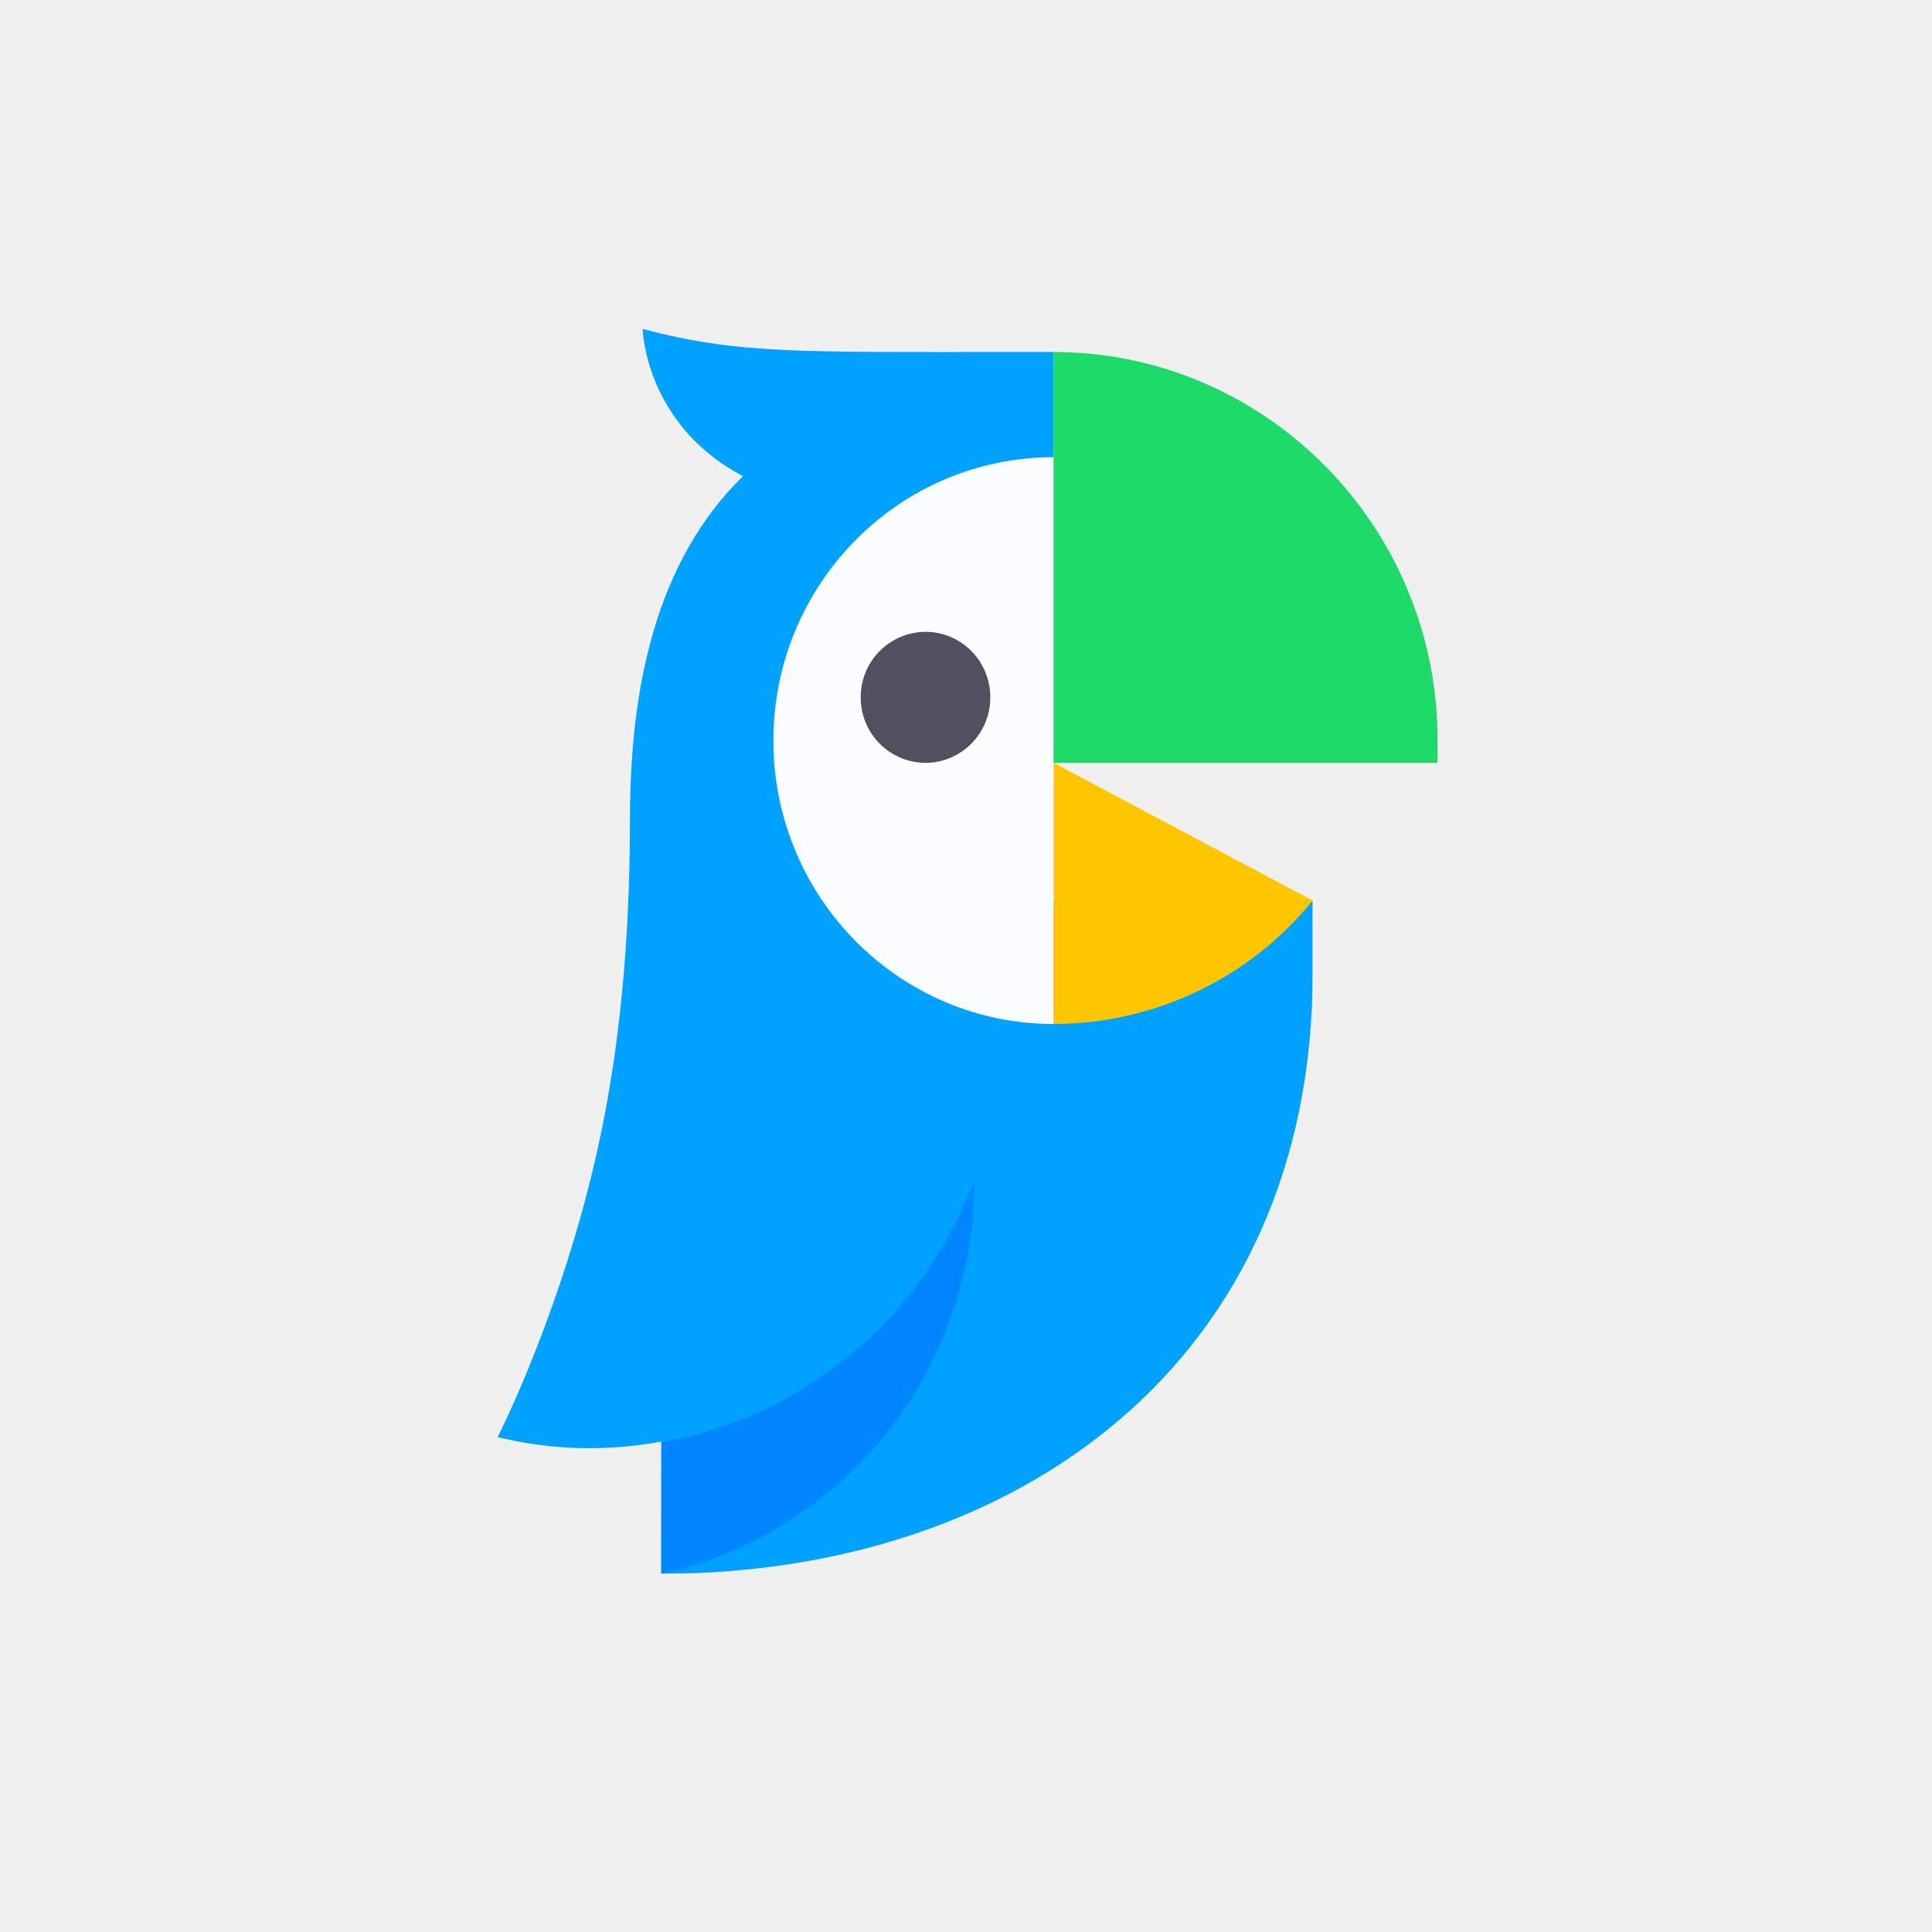
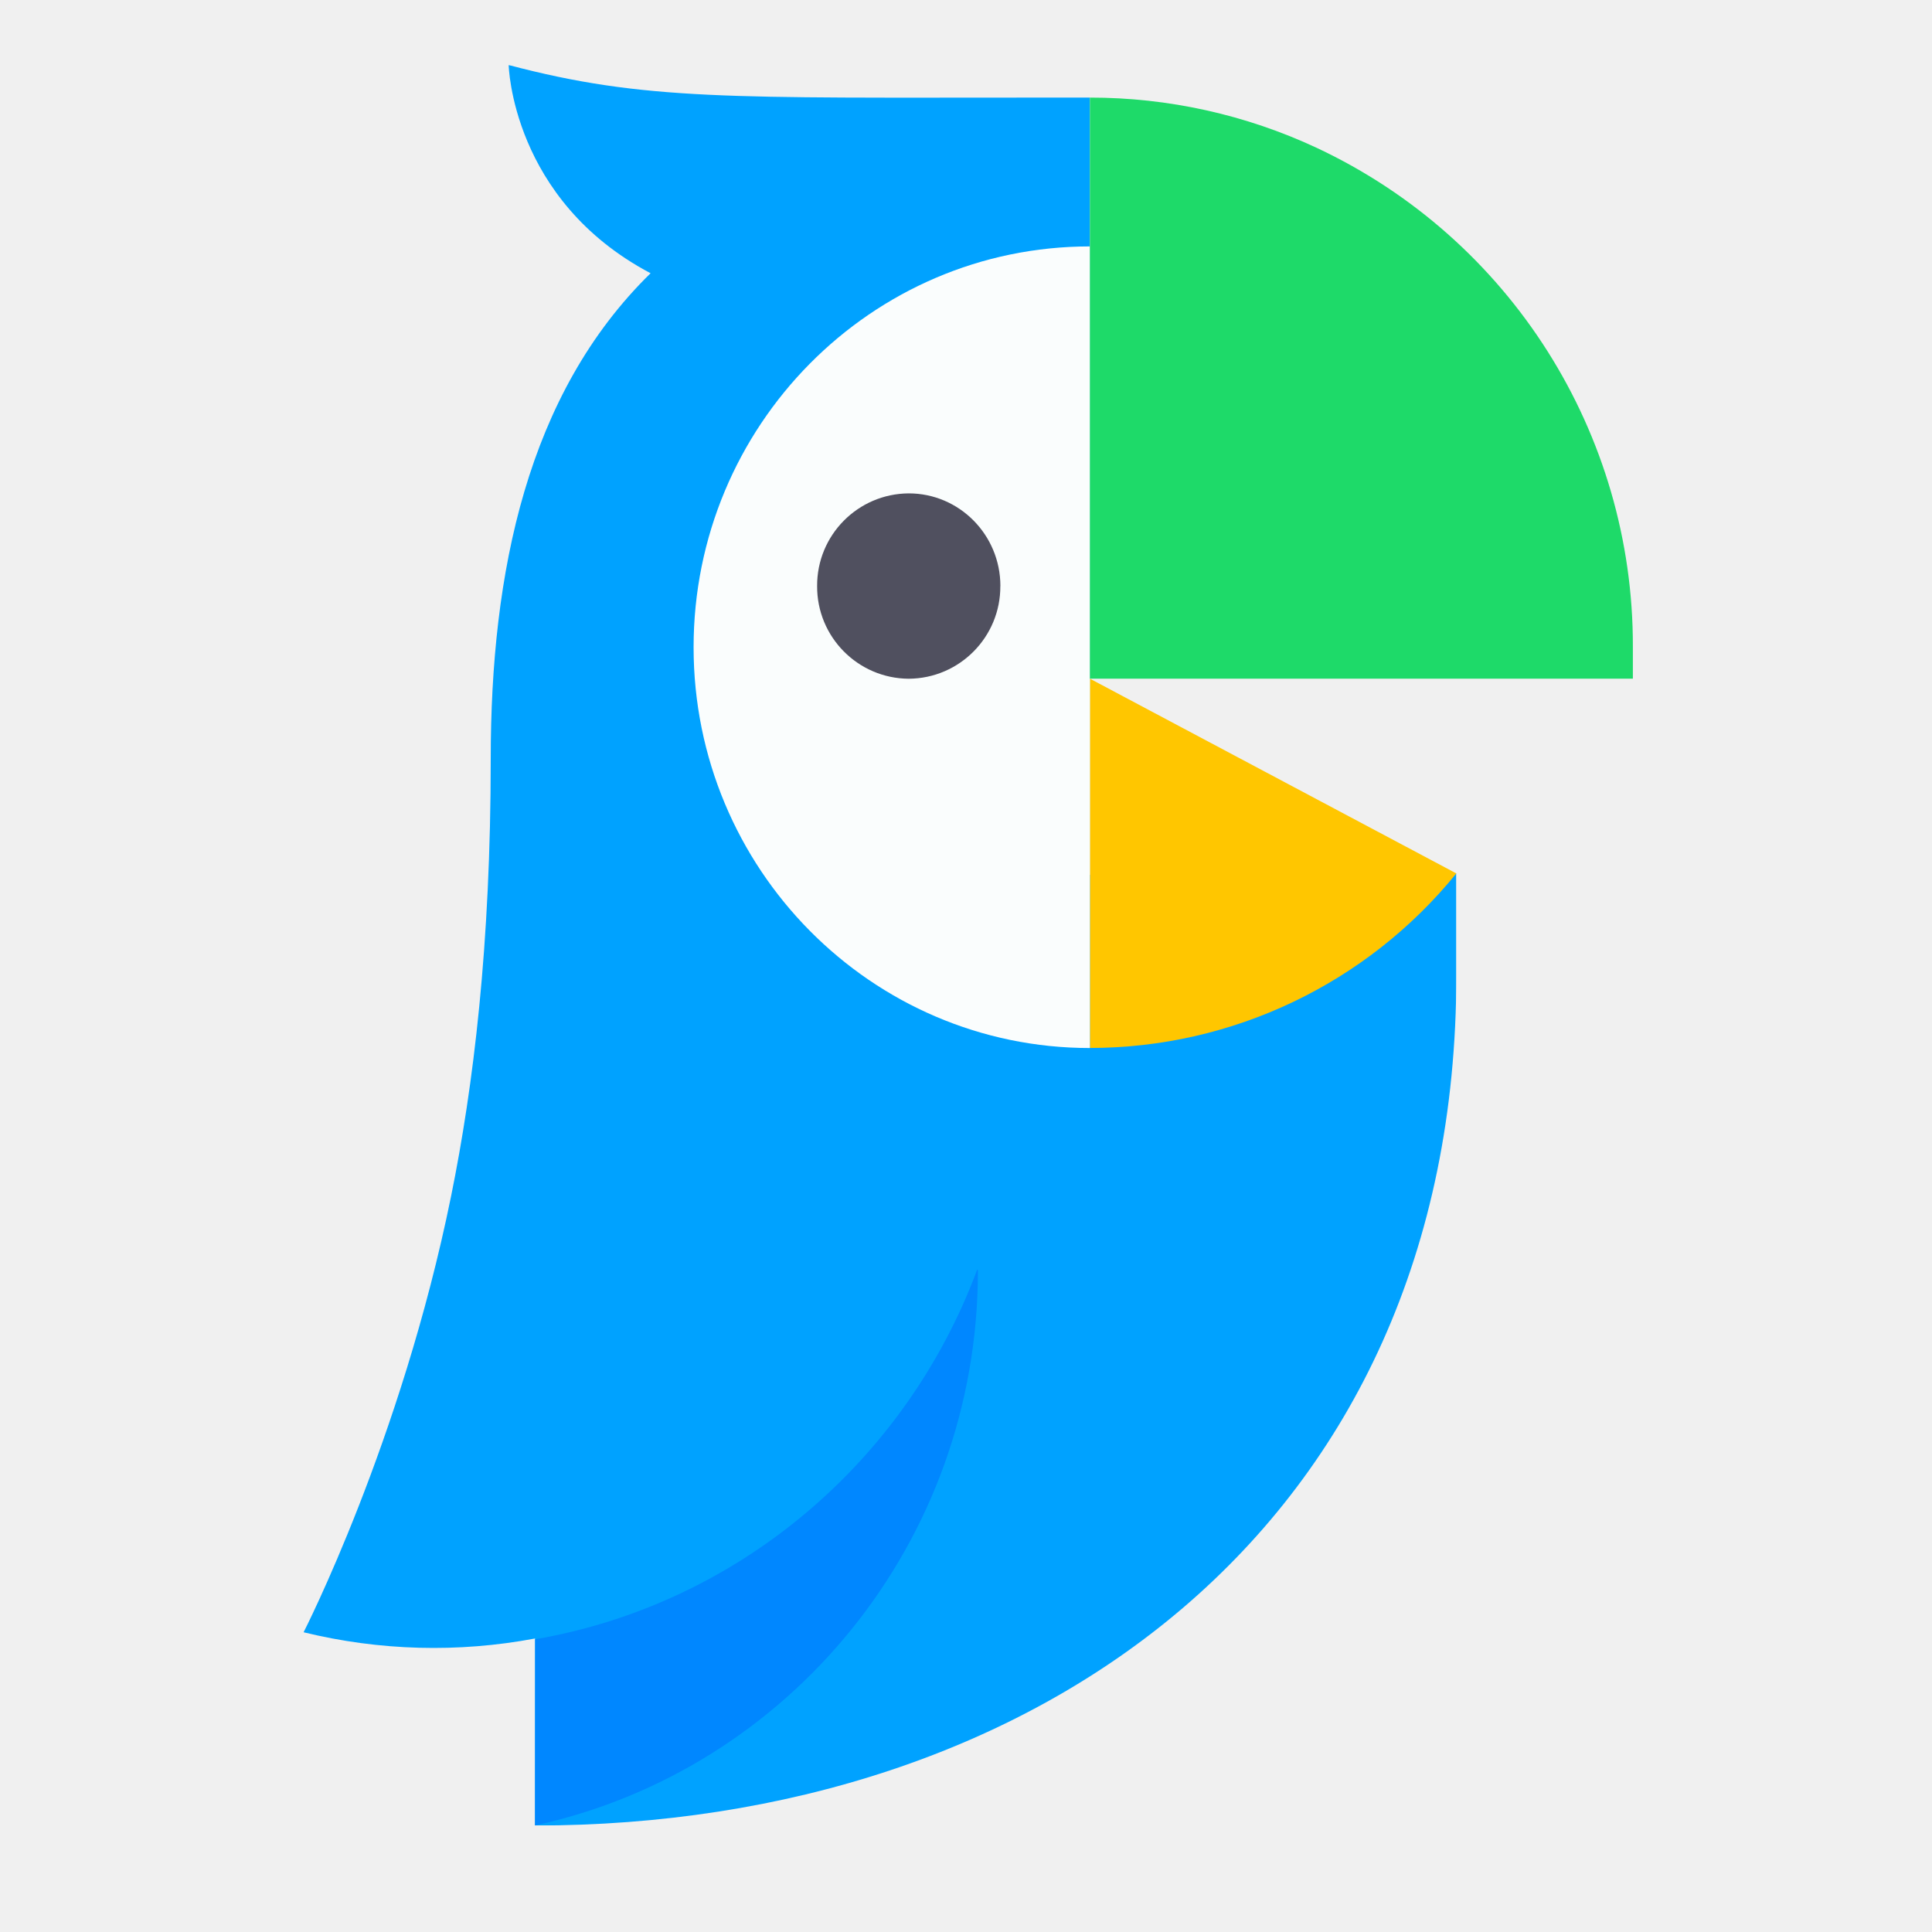
- <svg xmlns="http://www.w3.org/2000/svg" xmlns:xlink="http://www.w3.org/1999/xlink" viewBox="-8.25 -8.25 49.5 49.5">
+ <svg xmlns="http://www.w3.org/2000/svg" xmlns:xlink="http://www.w3.org/1999/xlink" viewBox="-1 -1 35 35">
  <defs>
    <path id="a" d="M0 .143h20.883v31.893H0z" />
  </defs>
  <g transform="translate(4.5 0)" fill="none" fill-rule="evenodd">
    <g transform="translate(0 .035)">
      <mask id="b" fill="#fff">
        <use xlink:href="#a" />
      </mask>
      <path fill="#00A2FF" d="M20.883 14.787c-2.304 0-6.639.026-6.639.026V.733h-1.016c-5.473 0-7.053.06-9.513-.59 0 0 .053 2.444 2.571 3.772C4.051 6.1 3.39 9.337 3.39 12.713c0 3.376-.313 5.929-.719 7.926C1.768 25.083 0 28.535 0 28.535a9.921 9.921 0 004.193.113v3.388c9.053 0 16.69-5.385 16.69-15.404v-1.845" mask="url(#b)" />
    </g>
    <path fill="#FFC600" d="M14.245 11.295v6.69a8.553 8.553 0 006.638-3.162l-6.638-3.528" />
    <path fill="#FAFDFD" d="M14.245 17.986c-3.965 0-7.18-3.25-7.18-7.26 0-4.011 3.215-7.262 7.18-7.262v14.522z" />
    <path fill="#50505F" d="M12.622 9.616a1.67 1.67 0 01-1.66 1.68 1.67 1.67 0 01-1.659-1.68 1.67 1.67 0 011.66-1.678c.916 0 1.66.751 1.66 1.678" />
    <path fill="#1EDA69" d="M18.357 1.68a9.701 9.701 0 00-4.112-.912v10.527h9.836v-.577a9.956 9.956 0 00-5.724-9.038" />
    <path fill="#0087FF" d="M12.204 21.997c-1.285 3.463-4.316 6.063-8.009 6.7l-.003 3.372c4.586-.995 8.024-5.118 8.024-10.053" />
  </g>
</svg>
